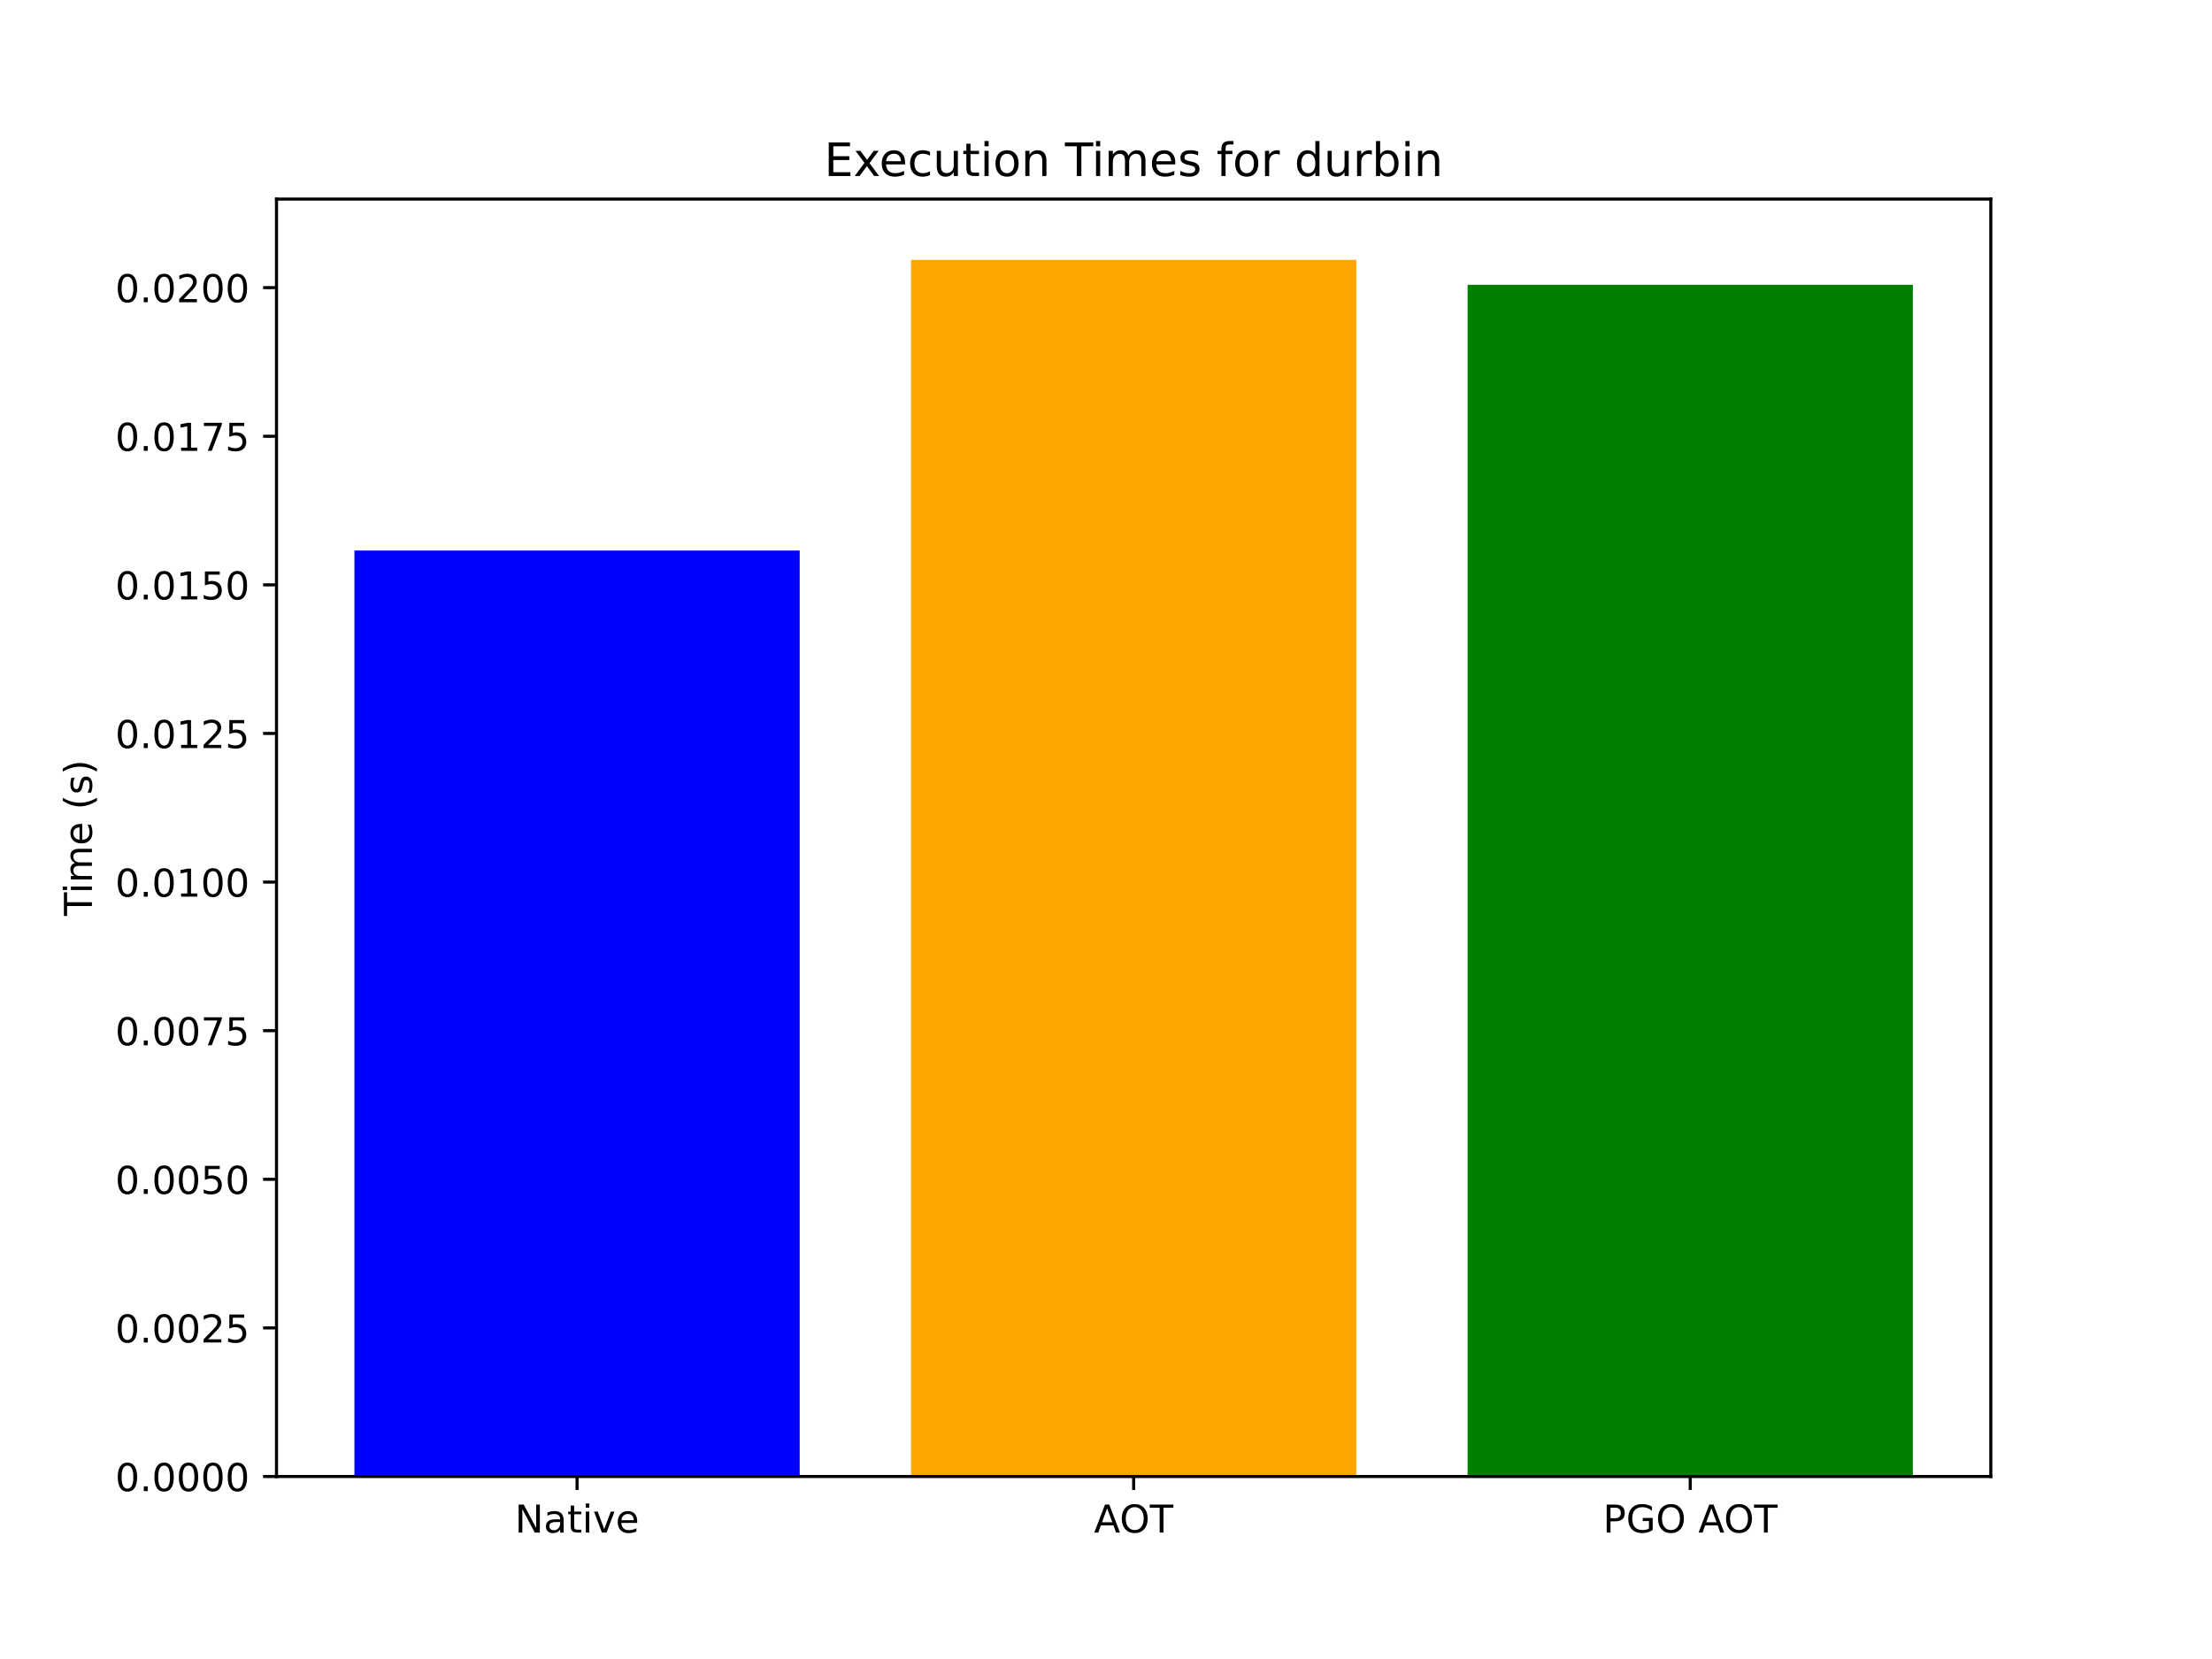
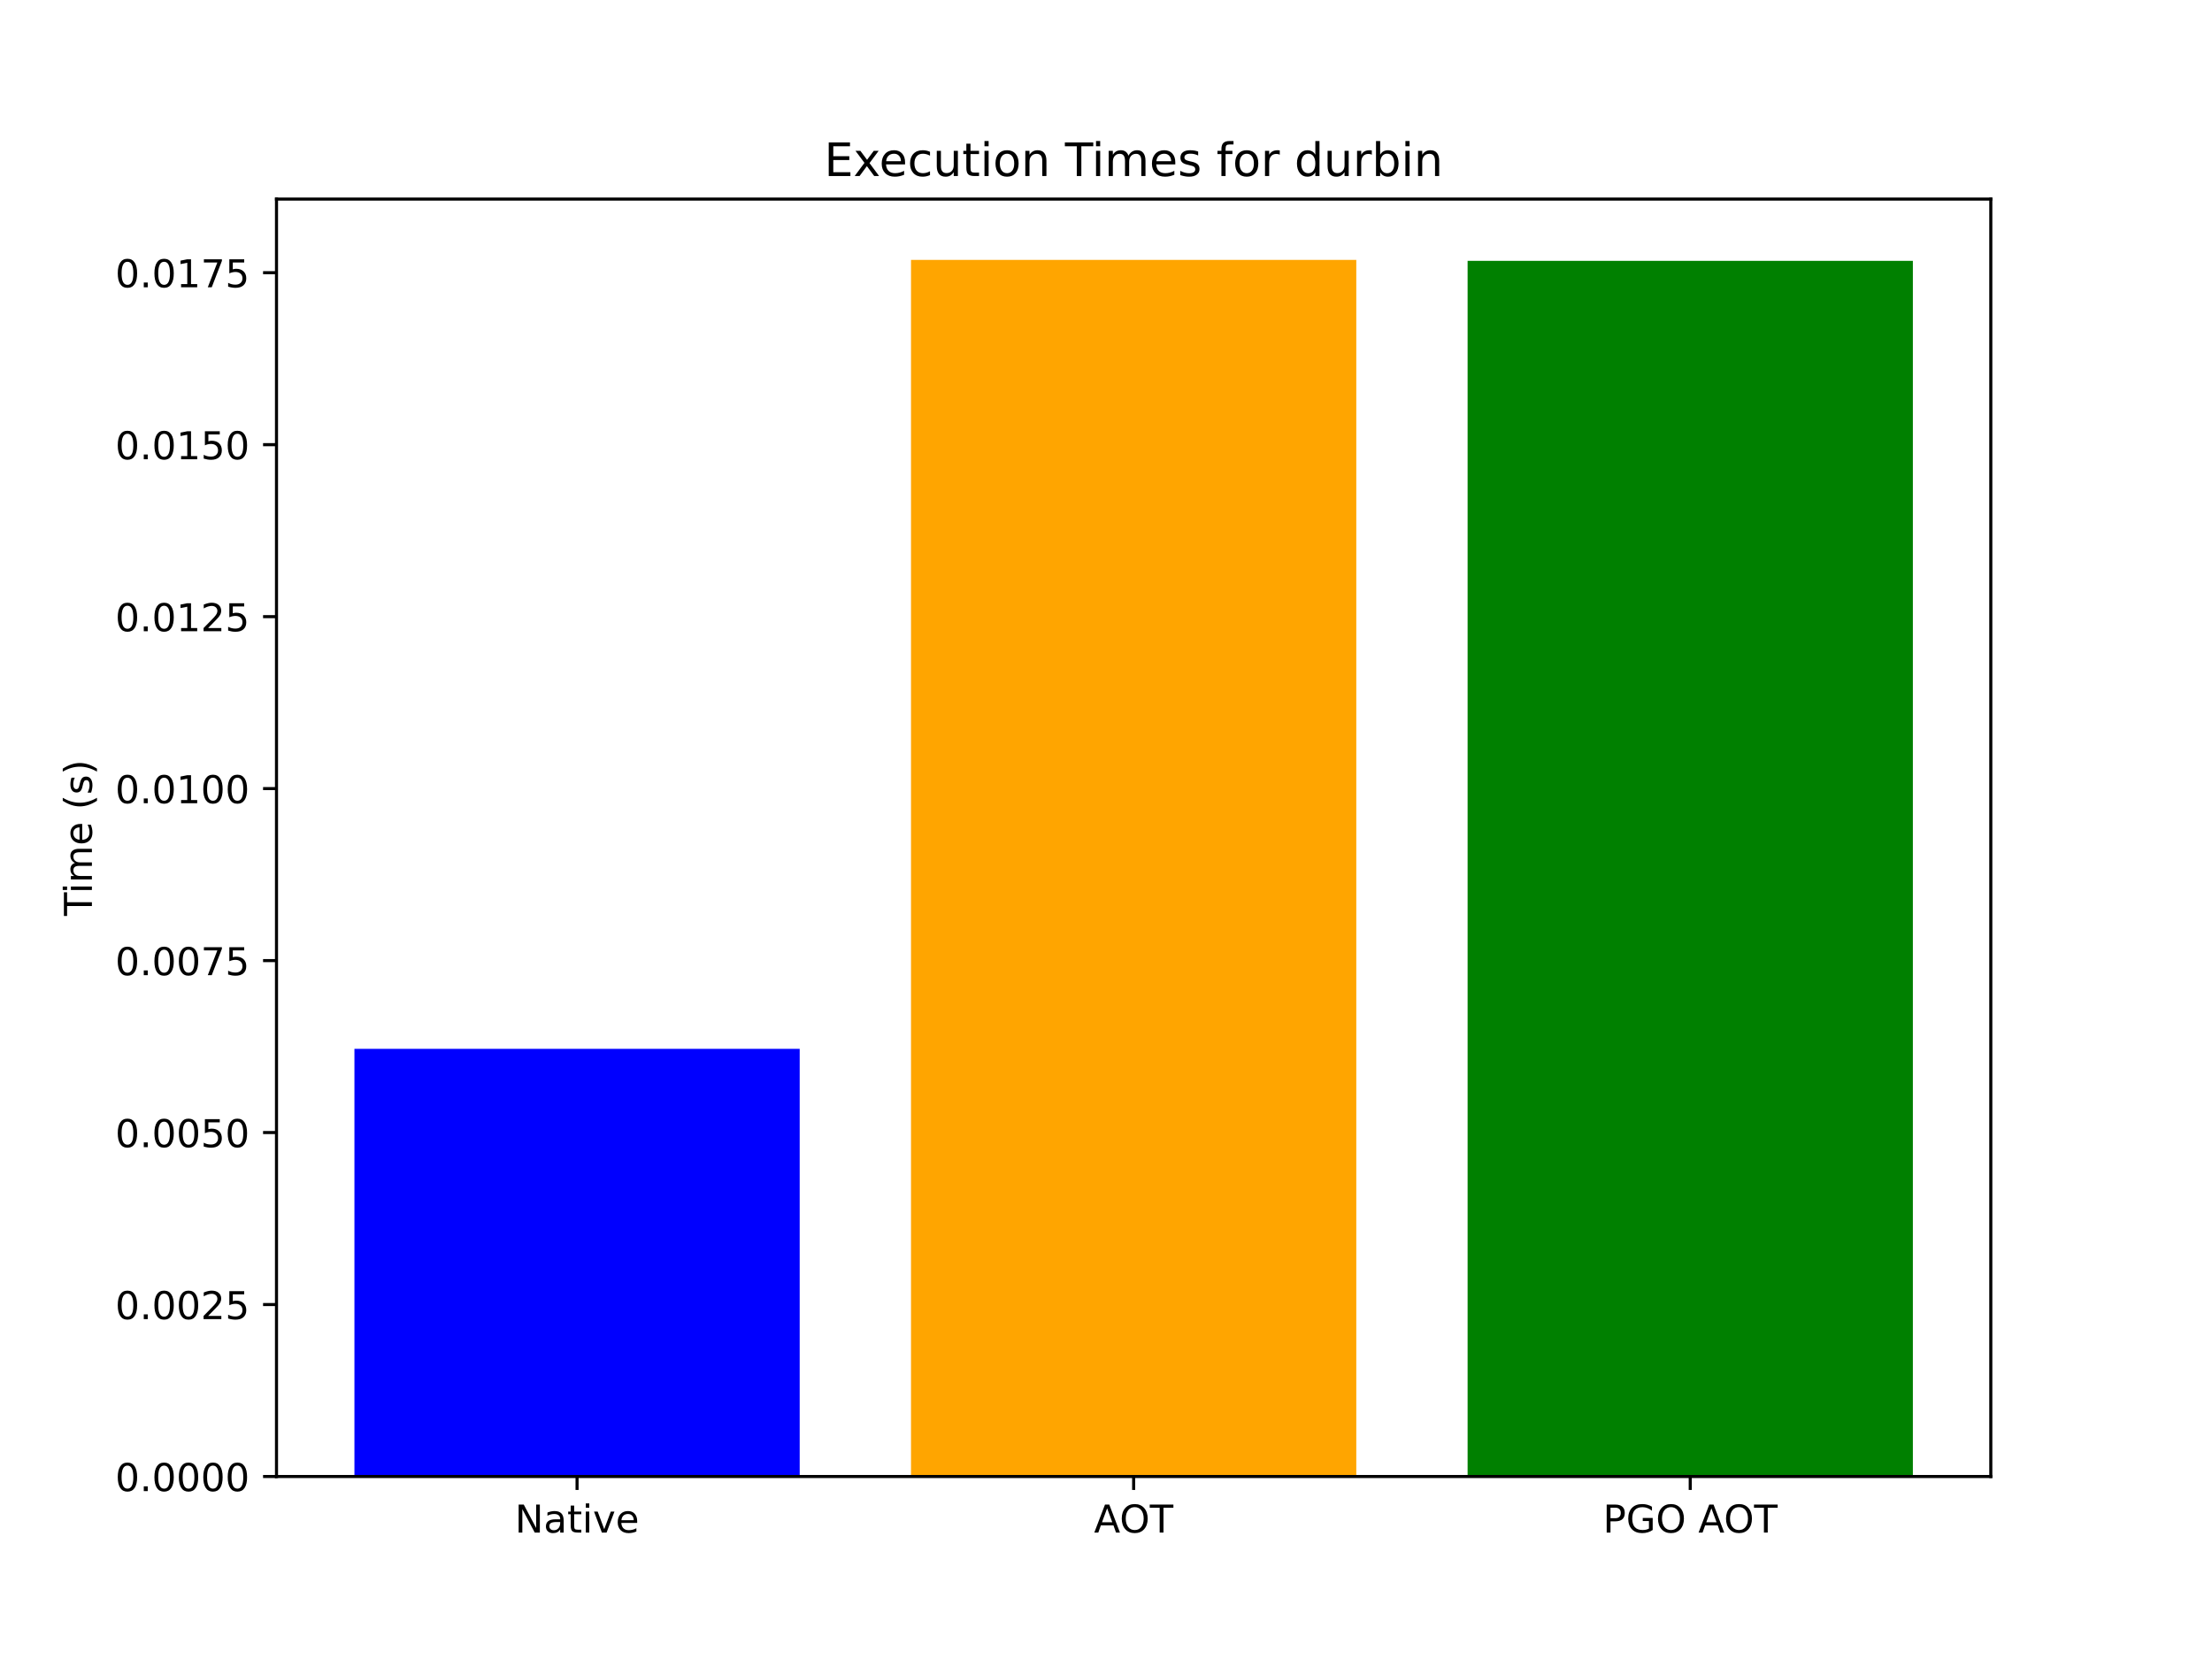
<svg xmlns="http://www.w3.org/2000/svg" xmlns:xlink="http://www.w3.org/1999/xlink" width="576pt" height="432pt" viewBox="0 0 576 432" version="1.1">
  <defs>
    <style type="text/css">*{stroke-linejoin: round; stroke-linecap: butt}</style>
  </defs>
  <g id="figure_1">
    <g id="patch_1">
      <path d="M 0 432  L 576 432  L 576 0  L 0 0  z " style="fill: #ffffff" />
    </g>
    <g id="axes_1">
      <g id="patch_2">
        <path d="M 72 384.48  L 518.4 384.48  L 518.4 51.84  L 72 51.84  z " style="fill: #ffffff" />
      </g>
      <g id="patch_3">
-         <path d="M 92.291 384.48  L 208.239 384.48  L 208.239 143.361  L 92.291 143.361  z " clip-path="url(#pe976e6bca3)" style="fill: #0000ff" />
+         <path d="M 92.291 384.48  L 208.239 384.48  L 208.239 273.117  L 92.291 273.117  z " clip-path="url(#pa4f7b0f7e1)" style="fill: #0000ff" />
      </g>
      <g id="patch_4">
-         <path d="M 237.226 384.48  L 353.174 384.48  L 353.174 67.68  L 237.226 67.68  z " clip-path="url(#pe976e6bca3)" style="fill: #ffa500" />
+         <path d="M 237.226 384.48  L 353.174 384.48  L 353.174 67.68  L 237.226 67.68  z " clip-path="url(#pa4f7b0f7e1)" style="fill: #ffa500" />
      </g>
      <g id="patch_5">
-         <path d="M 382.161 384.48  L 498.109 384.48  L 498.109 74.164  L 382.161 74.164  z " clip-path="url(#pe976e6bca3)" style="fill: #008000" />
+         <path d="M 382.161 384.48  L 498.109 384.48  L 498.109 67.915  L 382.161 67.915  z " clip-path="url(#pa4f7b0f7e1)" style="fill: #008000" />
      </g>
      <g id="matplotlib.axis_1">
        <g id="xtick_1">
          <g id="line2d_1">
            <defs>
-               <path id="m73f9b1e969" d="M 0 0  L 0 3.5  " style="stroke: #000000; stroke-width: 0.8" />
+               <path id="m79b4de8a65" d="M 0 0  L 0 3.5  " style="stroke: #000000; stroke-width: 0.8" />
            </defs>
            <g>
-               <use xlink:href="#m73f9b1e969" x="150.265" y="384.48" style="stroke: #000000; stroke-width: 0.8" />
+               <use xlink:href="#m79b4de8a65" x="150.265" y="384.48" style="stroke: #000000; stroke-width: 0.8" />
            </g>
          </g>
          <g id="text_1">
            <g transform="translate(134.0751 399.0784) scale(0.1 -0.1)">
              <defs>
                <path id="DejaVuSans-4e" d="M 628 4666  L 1478 4666  L 3547 763  L 3547 4666  L 4159 4666  L 4159 0  L 3309 0  L 1241 3903  L 1241 0  L 628 0  L 628 4666  z " transform="scale(0.015625)" />
                <path id="DejaVuSans-61" d="M 2194 1759  Q 1497 1759 1228 1600  Q 959 1441 959 1056  Q 959 750 1161 570  Q 1363 391 1709 391  Q 2188 391 2477 730  Q 2766 1069 2766 1631  L 2766 1759  L 2194 1759  z M 3341 1997  L 3341 0  L 2766 0  L 2766 531  Q 2569 213 2275 61  Q 1981 -91 1556 -91  Q 1019 -91 701 211  Q 384 513 384 1019  Q 384 1609 779 1909  Q 1175 2209 1959 2209  L 2766 2209  L 2766 2266  Q 2766 2663 2505 2880  Q 2244 3097 1772 3097  Q 1472 3097 1187 3025  Q 903 2953 641 2809  L 641 3341  Q 956 3463 1253 3523  Q 1550 3584 1831 3584  Q 2591 3584 2966 3190  Q 3341 2797 3341 1997  z " transform="scale(0.015625)" />
                <path id="DejaVuSans-74" d="M 1172 4494  L 1172 3500  L 2356 3500  L 2356 3053  L 1172 3053  L 1172 1153  Q 1172 725 1289 603  Q 1406 481 1766 481  L 2356 481  L 2356 0  L 1766 0  Q 1100 0 847 248  Q 594 497 594 1153  L 594 3053  L 172 3053  L 172 3500  L 594 3500  L 594 4494  L 1172 4494  z " transform="scale(0.015625)" />
                <path id="DejaVuSans-69" d="M 603 3500  L 1178 3500  L 1178 0  L 603 0  L 603 3500  z M 603 4863  L 1178 4863  L 1178 4134  L 603 4134  L 603 4863  z " transform="scale(0.015625)" />
                <path id="DejaVuSans-76" d="M 191 3500  L 800 3500  L 1894 563  L 2988 3500  L 3597 3500  L 2284 0  L 1503 0  L 191 3500  z " transform="scale(0.015625)" />
                <path id="DejaVuSans-65" d="M 3597 1894  L 3597 1613  L 953 1613  Q 991 1019 1311 708  Q 1631 397 2203 397  Q 2534 397 2845 478  Q 3156 559 3463 722  L 3463 178  Q 3153 47 2828 -22  Q 2503 -91 2169 -91  Q 1331 -91 842 396  Q 353 884 353 1716  Q 353 2575 817 3079  Q 1281 3584 2069 3584  Q 2775 3584 3186 3129  Q 3597 2675 3597 1894  z M 3022 2063  Q 3016 2534 2758 2815  Q 2500 3097 2075 3097  Q 1594 3097 1305 2825  Q 1016 2553 972 2059  L 3022 2063  z " transform="scale(0.015625)" />
              </defs>
              <use xlink:href="#DejaVuSans-4e" />
              <use xlink:href="#DejaVuSans-61" transform="translate(74.80469 0)" />
              <use xlink:href="#DejaVuSans-74" transform="translate(136.084 0)" />
              <use xlink:href="#DejaVuSans-69" transform="translate(175.293 0)" />
              <use xlink:href="#DejaVuSans-76" transform="translate(203.0762 0)" />
              <use xlink:href="#DejaVuSans-65" transform="translate(262.2559 0)" />
            </g>
          </g>
        </g>
        <g id="xtick_2">
          <g id="line2d_2">
            <g>
-               <use xlink:href="#m73f9b1e969" x="295.2" y="384.48" style="stroke: #000000; stroke-width: 0.8" />
+               <use xlink:href="#m79b4de8a65" x="295.2" y="384.48" style="stroke: #000000; stroke-width: 0.8" />
            </g>
          </g>
          <g id="text_2">
            <g transform="translate(284.8773 399.0784) scale(0.1 -0.1)">
              <defs>
                <path id="DejaVuSans-41" d="M 2188 4044  L 1331 1722  L 3047 1722  L 2188 4044  z M 1831 4666  L 2547 4666  L 4325 0  L 3669 0  L 3244 1197  L 1141 1197  L 716 0  L 50 0  L 1831 4666  z " transform="scale(0.015625)" />
                <path id="DejaVuSans-4f" d="M 2522 4238  Q 1834 4238 1429 3725  Q 1025 3213 1025 2328  Q 1025 1447 1429 934  Q 1834 422 2522 422  Q 3209 422 3611 934  Q 4013 1447 4013 2328  Q 4013 3213 3611 3725  Q 3209 4238 2522 4238  z M 2522 4750  Q 3503 4750 4090 4092  Q 4678 3434 4678 2328  Q 4678 1225 4090 567  Q 3503 -91 2522 -91  Q 1538 -91 948 565  Q 359 1222 359 2328  Q 359 3434 948 4092  Q 1538 4750 2522 4750  z " transform="scale(0.015625)" />
                <path id="DejaVuSans-54" d="M -19 4666  L 3928 4666  L 3928 4134  L 2272 4134  L 2272 0  L 1638 0  L 1638 4134  L -19 4134  L -19 4666  z " transform="scale(0.015625)" />
              </defs>
              <use xlink:href="#DejaVuSans-41" />
              <use xlink:href="#DejaVuSans-4f" transform="translate(66.6582 0)" />
              <use xlink:href="#DejaVuSans-54" transform="translate(145.3691 0)" />
            </g>
          </g>
        </g>
        <g id="xtick_3">
          <g id="line2d_3">
            <g>
-               <use xlink:href="#m73f9b1e969" x="440.135" y="384.48" style="stroke: #000000; stroke-width: 0.8" />
+               <use xlink:href="#m79b4de8a65" x="440.135" y="384.48" style="stroke: #000000; stroke-width: 0.8" />
            </g>
          </g>
          <g id="text_3">
            <g transform="translate(417.3983 399.0784) scale(0.1 -0.1)">
              <defs>
                <path id="DejaVuSans-50" d="M 1259 4147  L 1259 2394  L 2053 2394  Q 2494 2394 2734 2622  Q 2975 2850 2975 3272  Q 2975 3691 2734 3919  Q 2494 4147 2053 4147  L 1259 4147  z M 628 4666  L 2053 4666  Q 2838 4666 3239 4311  Q 3641 3956 3641 3272  Q 3641 2581 3239 2228  Q 2838 1875 2053 1875  L 1259 1875  L 1259 0  L 628 0  L 628 4666  z " transform="scale(0.015625)" />
                <path id="DejaVuSans-47" d="M 3809 666  L 3809 1919  L 2778 1919  L 2778 2438  L 4434 2438  L 4434 434  Q 4069 175 3628 42  Q 3188 -91 2688 -91  Q 1594 -91 976 548  Q 359 1188 359 2328  Q 359 3472 976 4111  Q 1594 4750 2688 4750  Q 3144 4750 3555 4637  Q 3966 4525 4313 4306  L 4313 3634  Q 3963 3931 3569 4081  Q 3175 4231 2741 4231  Q 1884 4231 1454 3753  Q 1025 3275 1025 2328  Q 1025 1384 1454 906  Q 1884 428 2741 428  Q 3075 428 3337 486  Q 3600 544 3809 666  z " transform="scale(0.015625)" />
                <path id="DejaVuSans-20" transform="scale(0.015625)" />
              </defs>
              <use xlink:href="#DejaVuSans-50" />
              <use xlink:href="#DejaVuSans-47" transform="translate(60.30273 0)" />
              <use xlink:href="#DejaVuSans-4f" transform="translate(137.793 0)" />
              <use xlink:href="#DejaVuSans-20" transform="translate(216.5039 0)" />
              <use xlink:href="#DejaVuSans-41" transform="translate(248.291 0)" />
              <use xlink:href="#DejaVuSans-4f" transform="translate(314.9492 0)" />
              <use xlink:href="#DejaVuSans-54" transform="translate(393.6602 0)" />
            </g>
          </g>
        </g>
      </g>
      <g id="matplotlib.axis_2">
        <g id="ytick_1">
          <g id="line2d_4">
            <defs>
-               <path id="m81fe77d2f1" d="M 0 0  L -3.5 0  " style="stroke: #000000; stroke-width: 0.8" />
+               <path id="mb92cc268d3" d="M 0 0  L -3.5 0  " style="stroke: #000000; stroke-width: 0.8" />
            </defs>
            <g>
-               <use xlink:href="#m81fe77d2f1" x="72" y="384.48" style="stroke: #000000; stroke-width: 0.8" />
+               <use xlink:href="#mb92cc268d3" x="72" y="384.48" style="stroke: #000000; stroke-width: 0.8" />
            </g>
          </g>
          <g id="text_4">
            <g transform="translate(30.00937 388.2792) scale(0.1 -0.1)">
              <defs>
                <path id="DejaVuSans-30" d="M 2034 4250  Q 1547 4250 1301 3770  Q 1056 3291 1056 2328  Q 1056 1369 1301 889  Q 1547 409 2034 409  Q 2525 409 2770 889  Q 3016 1369 3016 2328  Q 3016 3291 2770 3770  Q 2525 4250 2034 4250  z M 2034 4750  Q 2819 4750 3233 4129  Q 3647 3509 3647 2328  Q 3647 1150 3233 529  Q 2819 -91 2034 -91  Q 1250 -91 836 529  Q 422 1150 422 2328  Q 422 3509 836 4129  Q 1250 4750 2034 4750  z " transform="scale(0.015625)" />
                <path id="DejaVuSans-2e" d="M 684 794  L 1344 794  L 1344 0  L 684 0  L 684 794  z " transform="scale(0.015625)" />
              </defs>
              <use xlink:href="#DejaVuSans-30" />
              <use xlink:href="#DejaVuSans-2e" transform="translate(63.62305 0)" />
              <use xlink:href="#DejaVuSans-30" transform="translate(95.41016 0)" />
              <use xlink:href="#DejaVuSans-30" transform="translate(159.0332 0)" />
              <use xlink:href="#DejaVuSans-30" transform="translate(222.6562 0)" />
              <use xlink:href="#DejaVuSans-30" transform="translate(286.2793 0)" />
            </g>
          </g>
        </g>
        <g id="ytick_2">
          <g id="line2d_5">
            <g>
-               <use xlink:href="#m81fe77d2f1" x="72" y="345.782" style="stroke: #000000; stroke-width: 0.8" />
+               <use xlink:href="#mb92cc268d3" x="72" y="339.699" style="stroke: #000000; stroke-width: 0.8" />
            </g>
          </g>
          <g id="text_5">
-             <g transform="translate(30.00937 349.5815) scale(0.1 -0.1)">
+             <g transform="translate(30.00937 343.4978) scale(0.1 -0.1)">
              <defs>
                <path id="DejaVuSans-32" d="M 1228 531  L 3431 531  L 3431 0  L 469 0  L 469 531  Q 828 903 1448 1529  Q 2069 2156 2228 2338  Q 2531 2678 2651 2914  Q 2772 3150 2772 3378  Q 2772 3750 2511 3984  Q 2250 4219 1831 4219  Q 1534 4219 1204 4116  Q 875 4013 500 3803  L 500 4441  Q 881 4594 1212 4672  Q 1544 4750 1819 4750  Q 2544 4750 2975 4387  Q 3406 4025 3406 3419  Q 3406 3131 3298 2873  Q 3191 2616 2906 2266  Q 2828 2175 2409 1742  Q 1991 1309 1228 531  z " transform="scale(0.015625)" />
                <path id="DejaVuSans-35" d="M 691 4666  L 3169 4666  L 3169 4134  L 1269 4134  L 1269 2991  Q 1406 3038 1543 3061  Q 1681 3084 1819 3084  Q 2600 3084 3056 2656  Q 3513 2228 3513 1497  Q 3513 744 3044 326  Q 2575 -91 1722 -91  Q 1428 -91 1123 -41  Q 819 9 494 109  L 494 744  Q 775 591 1075 516  Q 1375 441 1709 441  Q 2250 441 2565 725  Q 2881 1009 2881 1497  Q 2881 1984 2565 2268  Q 2250 2553 1709 2553  Q 1456 2553 1204 2497  Q 953 2441 691 2322  L 691 4666  z " transform="scale(0.015625)" />
              </defs>
              <use xlink:href="#DejaVuSans-30" />
              <use xlink:href="#DejaVuSans-2e" transform="translate(63.62305 0)" />
              <use xlink:href="#DejaVuSans-30" transform="translate(95.41016 0)" />
              <use xlink:href="#DejaVuSans-30" transform="translate(159.0332 0)" />
              <use xlink:href="#DejaVuSans-32" transform="translate(222.6562 0)" />
              <use xlink:href="#DejaVuSans-35" transform="translate(286.2793 0)" />
            </g>
          </g>
        </g>
        <g id="ytick_3">
          <g id="line2d_6">
            <g>
-               <use xlink:href="#m81fe77d2f1" x="72" y="307.085" style="stroke: #000000; stroke-width: 0.8" />
+               <use xlink:href="#mb92cc268d3" x="72" y="294.917" style="stroke: #000000; stroke-width: 0.8" />
            </g>
          </g>
          <g id="text_6">
-             <g transform="translate(30.00937 310.8838) scale(0.1 -0.1)">
+             <g transform="translate(30.00937 298.7163) scale(0.1 -0.1)">
              <use xlink:href="#DejaVuSans-30" />
              <use xlink:href="#DejaVuSans-2e" transform="translate(63.62305 0)" />
              <use xlink:href="#DejaVuSans-30" transform="translate(95.41016 0)" />
              <use xlink:href="#DejaVuSans-30" transform="translate(159.0332 0)" />
              <use xlink:href="#DejaVuSans-35" transform="translate(222.6562 0)" />
              <use xlink:href="#DejaVuSans-30" transform="translate(286.2793 0)" />
            </g>
          </g>
        </g>
        <g id="ytick_4">
          <g id="line2d_7">
            <g>
-               <use xlink:href="#m81fe77d2f1" x="72" y="268.387" style="stroke: #000000; stroke-width: 0.8" />
+               <use xlink:href="#mb92cc268d3" x="72" y="250.136" style="stroke: #000000; stroke-width: 0.8" />
            </g>
          </g>
          <g id="text_7">
-             <g transform="translate(30.00937 272.1861) scale(0.1 -0.1)">
+             <g transform="translate(30.00937 253.9348) scale(0.1 -0.1)">
              <defs>
                <path id="DejaVuSans-37" d="M 525 4666  L 3525 4666  L 3525 4397  L 1831 0  L 1172 0  L 2766 4134  L 525 4134  L 525 4666  z " transform="scale(0.015625)" />
              </defs>
              <use xlink:href="#DejaVuSans-30" />
              <use xlink:href="#DejaVuSans-2e" transform="translate(63.62305 0)" />
              <use xlink:href="#DejaVuSans-30" transform="translate(95.41016 0)" />
              <use xlink:href="#DejaVuSans-30" transform="translate(159.0332 0)" />
              <use xlink:href="#DejaVuSans-37" transform="translate(222.6562 0)" />
              <use xlink:href="#DejaVuSans-35" transform="translate(286.2793 0)" />
            </g>
          </g>
        </g>
        <g id="ytick_5">
          <g id="line2d_8">
            <g>
-               <use xlink:href="#m81fe77d2f1" x="72" y="229.689" style="stroke: #000000; stroke-width: 0.8" />
+               <use xlink:href="#mb92cc268d3" x="72" y="205.354" style="stroke: #000000; stroke-width: 0.8" />
            </g>
          </g>
          <g id="text_8">
-             <g transform="translate(30.00937 233.4884) scale(0.1 -0.1)">
+             <g transform="translate(30.00937 209.1534) scale(0.1 -0.1)">
              <defs>
                <path id="DejaVuSans-31" d="M 794 531  L 1825 531  L 1825 4091  L 703 3866  L 703 4441  L 1819 4666  L 2450 4666  L 2450 531  L 3481 531  L 3481 0  L 794 0  L 794 531  z " transform="scale(0.015625)" />
              </defs>
              <use xlink:href="#DejaVuSans-30" />
              <use xlink:href="#DejaVuSans-2e" transform="translate(63.62305 0)" />
              <use xlink:href="#DejaVuSans-30" transform="translate(95.41016 0)" />
              <use xlink:href="#DejaVuSans-31" transform="translate(159.0332 0)" />
              <use xlink:href="#DejaVuSans-30" transform="translate(222.6562 0)" />
              <use xlink:href="#DejaVuSans-30" transform="translate(286.2793 0)" />
            </g>
          </g>
        </g>
        <g id="ytick_6">
          <g id="line2d_9">
            <g>
-               <use xlink:href="#m81fe77d2f1" x="72" y="190.991" style="stroke: #000000; stroke-width: 0.8" />
+               <use xlink:href="#mb92cc268d3" x="72" y="160.573" style="stroke: #000000; stroke-width: 0.8" />
            </g>
          </g>
          <g id="text_9">
-             <g transform="translate(30.00937 194.7907) scale(0.1 -0.1)">
+             <g transform="translate(30.00937 164.3719) scale(0.1 -0.1)">
              <use xlink:href="#DejaVuSans-30" />
              <use xlink:href="#DejaVuSans-2e" transform="translate(63.62305 0)" />
              <use xlink:href="#DejaVuSans-30" transform="translate(95.41016 0)" />
              <use xlink:href="#DejaVuSans-31" transform="translate(159.0332 0)" />
              <use xlink:href="#DejaVuSans-32" transform="translate(222.6562 0)" />
              <use xlink:href="#DejaVuSans-35" transform="translate(286.2793 0)" />
            </g>
          </g>
        </g>
        <g id="ytick_7">
          <g id="line2d_10">
            <g>
-               <use xlink:href="#m81fe77d2f1" x="72" y="152.294" style="stroke: #000000; stroke-width: 0.8" />
+               <use xlink:href="#mb92cc268d3" x="72" y="115.791" style="stroke: #000000; stroke-width: 0.8" />
            </g>
          </g>
          <g id="text_10">
-             <g transform="translate(30.00937 156.093) scale(0.1 -0.1)">
+             <g transform="translate(30.00937 119.5905) scale(0.1 -0.1)">
              <use xlink:href="#DejaVuSans-30" />
              <use xlink:href="#DejaVuSans-2e" transform="translate(63.62305 0)" />
              <use xlink:href="#DejaVuSans-30" transform="translate(95.41016 0)" />
              <use xlink:href="#DejaVuSans-31" transform="translate(159.0332 0)" />
              <use xlink:href="#DejaVuSans-35" transform="translate(222.6562 0)" />
              <use xlink:href="#DejaVuSans-30" transform="translate(286.2793 0)" />
            </g>
          </g>
        </g>
        <g id="ytick_8">
          <g id="line2d_11">
            <g>
-               <use xlink:href="#m81fe77d2f1" x="72" y="113.596" style="stroke: #000000; stroke-width: 0.8" />
+               <use xlink:href="#mb92cc268d3" x="72" y="71.01" style="stroke: #000000; stroke-width: 0.8" />
            </g>
          </g>
          <g id="text_11">
-             <g transform="translate(30.00937 117.3953) scale(0.1 -0.1)">
+             <g transform="translate(30.00937 74.80899) scale(0.1 -0.1)">
              <use xlink:href="#DejaVuSans-30" />
              <use xlink:href="#DejaVuSans-2e" transform="translate(63.62305 0)" />
              <use xlink:href="#DejaVuSans-30" transform="translate(95.41016 0)" />
              <use xlink:href="#DejaVuSans-31" transform="translate(159.0332 0)" />
              <use xlink:href="#DejaVuSans-37" transform="translate(222.6562 0)" />
              <use xlink:href="#DejaVuSans-35" transform="translate(286.2793 0)" />
            </g>
          </g>
        </g>
-         <g id="ytick_9">
-           <g id="line2d_12">
-             <g>
-               <use xlink:href="#m81fe77d2f1" x="72" y="74.898" style="stroke: #000000; stroke-width: 0.8" />
-             </g>
-           </g>
-           <g id="text_12">
-             <g transform="translate(30.00937 78.69754) scale(0.1 -0.1)">
-               <use xlink:href="#DejaVuSans-30" />
-               <use xlink:href="#DejaVuSans-2e" transform="translate(63.62305 0)" />
-               <use xlink:href="#DejaVuSans-30" transform="translate(95.41016 0)" />
-               <use xlink:href="#DejaVuSans-32" transform="translate(159.0332 0)" />
-               <use xlink:href="#DejaVuSans-30" transform="translate(222.6562 0)" />
-               <use xlink:href="#DejaVuSans-30" transform="translate(286.2793 0)" />
-             </g>
-           </g>
-         </g>
-         <g id="text_13">
+         <g id="text_12">
          <g transform="translate(23.92969 238.4889) rotate(-90) scale(0.1 -0.1)">
            <defs>
              <path id="DejaVuSans-6d" d="M 3328 2828  Q 3544 3216 3844 3400  Q 4144 3584 4550 3584  Q 5097 3584 5394 3201  Q 5691 2819 5691 2113  L 5691 0  L 5113 0  L 5113 2094  Q 5113 2597 4934 2840  Q 4756 3084 4391 3084  Q 3944 3084 3684 2787  Q 3425 2491 3425 1978  L 3425 0  L 2847 0  L 2847 2094  Q 2847 2600 2669 2842  Q 2491 3084 2119 3084  Q 1678 3084 1418 2786  Q 1159 2488 1159 1978  L 1159 0  L 581 0  L 581 3500  L 1159 3500  L 1159 2956  Q 1356 3278 1631 3431  Q 1906 3584 2284 3584  Q 2666 3584 2933 3390  Q 3200 3197 3328 2828  z " transform="scale(0.015625)" />
              <path id="DejaVuSans-28" d="M 1984 4856  Q 1566 4138 1362 3434  Q 1159 2731 1159 2009  Q 1159 1288 1364 580  Q 1569 -128 1984 -844  L 1484 -844  Q 1016 -109 783 600  Q 550 1309 550 2009  Q 550 2706 781 3412  Q 1013 4119 1484 4856  L 1984 4856  z " transform="scale(0.015625)" />
              <path id="DejaVuSans-73" d="M 2834 3397  L 2834 2853  Q 2591 2978 2328 3040  Q 2066 3103 1784 3103  Q 1356 3103 1142 2972  Q 928 2841 928 2578  Q 928 2378 1081 2264  Q 1234 2150 1697 2047  L 1894 2003  Q 2506 1872 2764 1633  Q 3022 1394 3022 966  Q 3022 478 2636 193  Q 2250 -91 1575 -91  Q 1294 -91 989 -36  Q 684 19 347 128  L 347 722  Q 666 556 975 473  Q 1284 391 1588 391  Q 1994 391 2212 530  Q 2431 669 2431 922  Q 2431 1156 2273 1281  Q 2116 1406 1581 1522  L 1381 1569  Q 847 1681 609 1914  Q 372 2147 372 2553  Q 372 3047 722 3315  Q 1072 3584 1716 3584  Q 2034 3584 2315 3537  Q 2597 3491 2834 3397  z " transform="scale(0.015625)" />
              <path id="DejaVuSans-29" d="M 513 4856  L 1013 4856  Q 1481 4119 1714 3412  Q 1947 2706 1947 2009  Q 1947 1309 1714 600  Q 1481 -109 1013 -844  L 513 -844  Q 928 -128 1133 580  Q 1338 1288 1338 2009  Q 1338 2731 1133 3434  Q 928 4138 513 4856  z " transform="scale(0.015625)" />
            </defs>
            <use xlink:href="#DejaVuSans-54" />
            <use xlink:href="#DejaVuSans-69" transform="translate(57.95898 0)" />
            <use xlink:href="#DejaVuSans-6d" transform="translate(85.74219 0)" />
            <use xlink:href="#DejaVuSans-65" transform="translate(183.1543 0)" />
            <use xlink:href="#DejaVuSans-20" transform="translate(244.6777 0)" />
            <use xlink:href="#DejaVuSans-28" transform="translate(276.4648 0)" />
            <use xlink:href="#DejaVuSans-73" transform="translate(315.4785 0)" />
            <use xlink:href="#DejaVuSans-29" transform="translate(367.5781 0)" />
          </g>
        </g>
      </g>
      <g id="patch_6">
        <path d="M 72 384.48  L 72 51.84  " style="fill: none; stroke: #000000; stroke-width: 0.8; stroke-linejoin: miter; stroke-linecap: square" />
      </g>
      <g id="patch_7">
        <path d="M 518.4 384.48  L 518.4 51.84  " style="fill: none; stroke: #000000; stroke-width: 0.8; stroke-linejoin: miter; stroke-linecap: square" />
      </g>
      <g id="patch_8">
        <path d="M 72 384.48  L 518.4 384.48  " style="fill: none; stroke: #000000; stroke-width: 0.8; stroke-linejoin: miter; stroke-linecap: square" />
      </g>
      <g id="patch_9">
        <path d="M 72 51.84  L 518.4 51.84  " style="fill: none; stroke: #000000; stroke-width: 0.8; stroke-linejoin: miter; stroke-linecap: square" />
      </g>
-       <g id="text_14">
+       <g id="text_13">
        <g transform="translate(214.6256 45.84) scale(0.12 -0.12)">
          <defs>
            <path id="DejaVuSans-45" d="M 628 4666  L 3578 4666  L 3578 4134  L 1259 4134  L 1259 2753  L 3481 2753  L 3481 2222  L 1259 2222  L 1259 531  L 3634 531  L 3634 0  L 628 0  L 628 4666  z " transform="scale(0.015625)" />
            <path id="DejaVuSans-78" d="M 3513 3500  L 2247 1797  L 3578 0  L 2900 0  L 1881 1375  L 863 0  L 184 0  L 1544 1831  L 300 3500  L 978 3500  L 1906 2253  L 2834 3500  L 3513 3500  z " transform="scale(0.015625)" />
            <path id="DejaVuSans-63" d="M 3122 3366  L 3122 2828  Q 2878 2963 2633 3030  Q 2388 3097 2138 3097  Q 1578 3097 1268 2742  Q 959 2388 959 1747  Q 959 1106 1268 751  Q 1578 397 2138 397  Q 2388 397 2633 464  Q 2878 531 3122 666  L 3122 134  Q 2881 22 2623 -34  Q 2366 -91 2075 -91  Q 1284 -91 818 406  Q 353 903 353 1747  Q 353 2603 823 3093  Q 1294 3584 2113 3584  Q 2378 3584 2631 3529  Q 2884 3475 3122 3366  z " transform="scale(0.015625)" />
            <path id="DejaVuSans-75" d="M 544 1381  L 544 3500  L 1119 3500  L 1119 1403  Q 1119 906 1312 657  Q 1506 409 1894 409  Q 2359 409 2629 706  Q 2900 1003 2900 1516  L 2900 3500  L 3475 3500  L 3475 0  L 2900 0  L 2900 538  Q 2691 219 2414 64  Q 2138 -91 1772 -91  Q 1169 -91 856 284  Q 544 659 544 1381  z M 1991 3584  L 1991 3584  z " transform="scale(0.015625)" />
            <path id="DejaVuSans-6f" d="M 1959 3097  Q 1497 3097 1228 2736  Q 959 2375 959 1747  Q 959 1119 1226 758  Q 1494 397 1959 397  Q 2419 397 2687 759  Q 2956 1122 2956 1747  Q 2956 2369 2687 2733  Q 2419 3097 1959 3097  z M 1959 3584  Q 2709 3584 3137 3096  Q 3566 2609 3566 1747  Q 3566 888 3137 398  Q 2709 -91 1959 -91  Q 1206 -91 779 398  Q 353 888 353 1747  Q 353 2609 779 3096  Q 1206 3584 1959 3584  z " transform="scale(0.015625)" />
            <path id="DejaVuSans-6e" d="M 3513 2113  L 3513 0  L 2938 0  L 2938 2094  Q 2938 2591 2744 2837  Q 2550 3084 2163 3084  Q 1697 3084 1428 2787  Q 1159 2491 1159 1978  L 1159 0  L 581 0  L 581 3500  L 1159 3500  L 1159 2956  Q 1366 3272 1645 3428  Q 1925 3584 2291 3584  Q 2894 3584 3203 3211  Q 3513 2838 3513 2113  z " transform="scale(0.015625)" />
            <path id="DejaVuSans-66" d="M 2375 4863  L 2375 4384  L 1825 4384  Q 1516 4384 1395 4259  Q 1275 4134 1275 3809  L 1275 3500  L 2222 3500  L 2222 3053  L 1275 3053  L 1275 0  L 697 0  L 697 3053  L 147 3053  L 147 3500  L 697 3500  L 697 3744  Q 697 4328 969 4595  Q 1241 4863 1831 4863  L 2375 4863  z " transform="scale(0.015625)" />
            <path id="DejaVuSans-72" d="M 2631 2963  Q 2534 3019 2420 3045  Q 2306 3072 2169 3072  Q 1681 3072 1420 2755  Q 1159 2438 1159 1844  L 1159 0  L 581 0  L 581 3500  L 1159 3500  L 1159 2956  Q 1341 3275 1631 3429  Q 1922 3584 2338 3584  Q 2397 3584 2469 3576  Q 2541 3569 2628 3553  L 2631 2963  z " transform="scale(0.015625)" />
            <path id="DejaVuSans-64" d="M 2906 2969  L 2906 4863  L 3481 4863  L 3481 0  L 2906 0  L 2906 525  Q 2725 213 2448 61  Q 2172 -91 1784 -91  Q 1150 -91 751 415  Q 353 922 353 1747  Q 353 2572 751 3078  Q 1150 3584 1784 3584  Q 2172 3584 2448 3432  Q 2725 3281 2906 2969  z M 947 1747  Q 947 1113 1208 752  Q 1469 391 1925 391  Q 2381 391 2643 752  Q 2906 1113 2906 1747  Q 2906 2381 2643 2742  Q 2381 3103 1925 3103  Q 1469 3103 1208 2742  Q 947 2381 947 1747  z " transform="scale(0.015625)" />
            <path id="DejaVuSans-62" d="M 3116 1747  Q 3116 2381 2855 2742  Q 2594 3103 2138 3103  Q 1681 3103 1420 2742  Q 1159 2381 1159 1747  Q 1159 1113 1420 752  Q 1681 391 2138 391  Q 2594 391 2855 752  Q 3116 1113 3116 1747  z M 1159 2969  Q 1341 3281 1617 3432  Q 1894 3584 2278 3584  Q 2916 3584 3314 3078  Q 3713 2572 3713 1747  Q 3713 922 3314 415  Q 2916 -91 2278 -91  Q 1894 -91 1617 61  Q 1341 213 1159 525  L 1159 0  L 581 0  L 581 4863  L 1159 4863  L 1159 2969  z " transform="scale(0.015625)" />
          </defs>
          <use xlink:href="#DejaVuSans-45" />
          <use xlink:href="#DejaVuSans-78" transform="translate(63.18359 0)" />
          <use xlink:href="#DejaVuSans-65" transform="translate(119.2383 0)" />
          <use xlink:href="#DejaVuSans-63" transform="translate(180.7617 0)" />
          <use xlink:href="#DejaVuSans-75" transform="translate(235.7422 0)" />
          <use xlink:href="#DejaVuSans-74" transform="translate(299.1211 0)" />
          <use xlink:href="#DejaVuSans-69" transform="translate(338.3301 0)" />
          <use xlink:href="#DejaVuSans-6f" transform="translate(366.1133 0)" />
          <use xlink:href="#DejaVuSans-6e" transform="translate(427.2949 0)" />
          <use xlink:href="#DejaVuSans-20" transform="translate(490.6738 0)" />
          <use xlink:href="#DejaVuSans-54" transform="translate(522.4609 0)" />
          <use xlink:href="#DejaVuSans-69" transform="translate(580.4199 0)" />
          <use xlink:href="#DejaVuSans-6d" transform="translate(608.2031 0)" />
          <use xlink:href="#DejaVuSans-65" transform="translate(705.6152 0)" />
          <use xlink:href="#DejaVuSans-73" transform="translate(767.1387 0)" />
          <use xlink:href="#DejaVuSans-20" transform="translate(819.2383 0)" />
          <use xlink:href="#DejaVuSans-66" transform="translate(851.0254 0)" />
          <use xlink:href="#DejaVuSans-6f" transform="translate(886.2305 0)" />
          <use xlink:href="#DejaVuSans-72" transform="translate(947.4121 0)" />
          <use xlink:href="#DejaVuSans-20" transform="translate(988.5254 0)" />
          <use xlink:href="#DejaVuSans-64" transform="translate(1020.312 0)" />
          <use xlink:href="#DejaVuSans-75" transform="translate(1083.789 0)" />
          <use xlink:href="#DejaVuSans-72" transform="translate(1147.168 0)" />
          <use xlink:href="#DejaVuSans-62" transform="translate(1188.281 0)" />
          <use xlink:href="#DejaVuSans-69" transform="translate(1251.758 0)" />
          <use xlink:href="#DejaVuSans-6e" transform="translate(1279.541 0)" />
        </g>
      </g>
    </g>
  </g>
  <defs>
-     <clipPath id="pe976e6bca3">
+     <clipPath id="pa4f7b0f7e1">
      <rect x="72" y="51.84" width="446.4" height="332.64" />
    </clipPath>
  </defs>
</svg>
